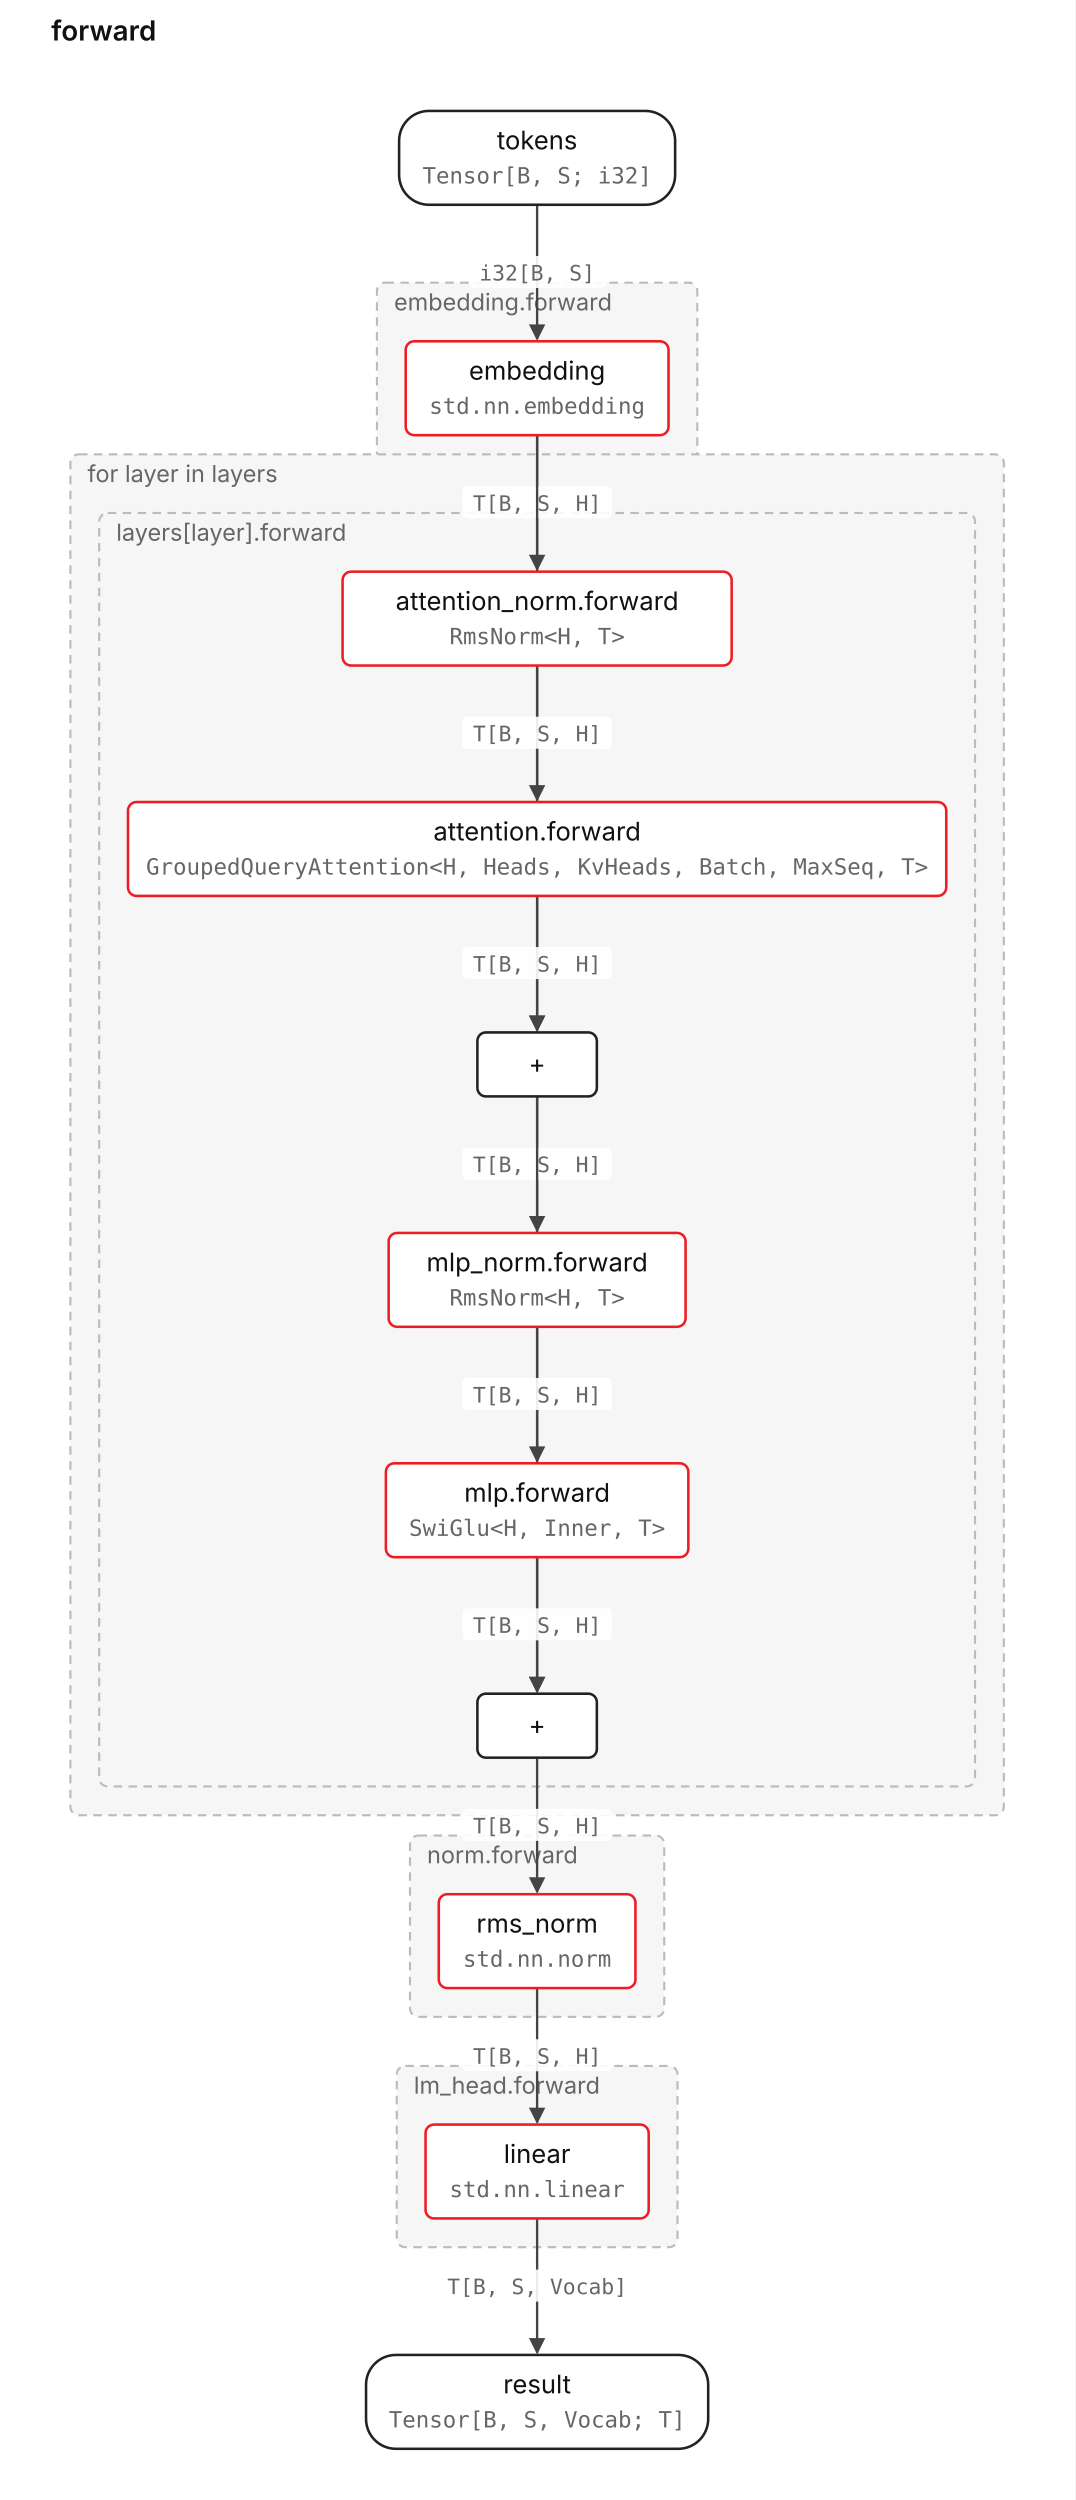
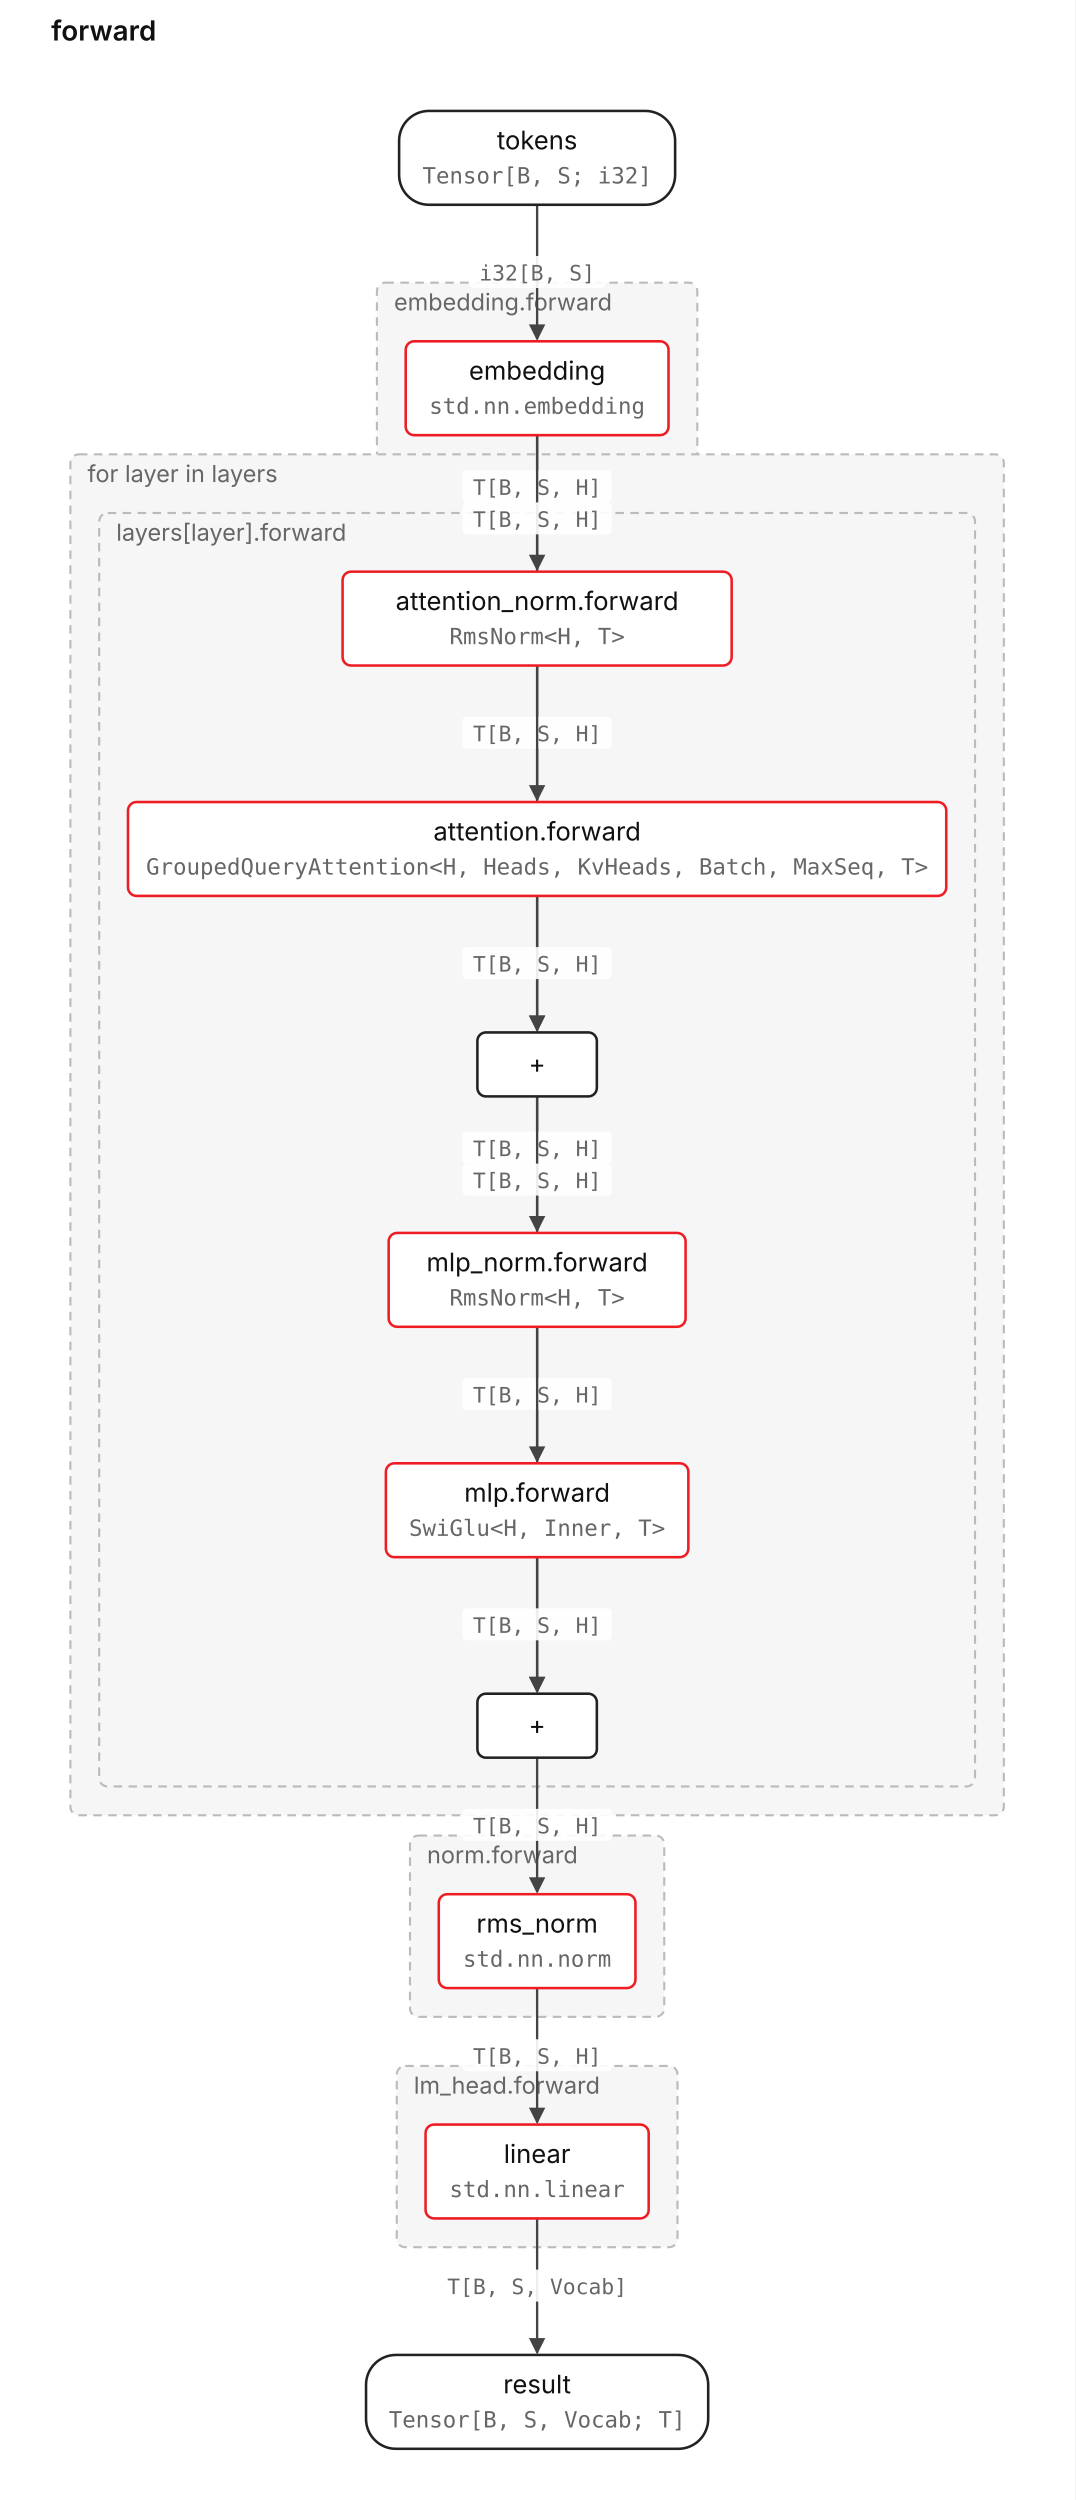
<svg xmlns="http://www.w3.org/2000/svg" width="504" height="1172" viewBox="0 0 504 1172" font-family="Inter, system-ui, sans-serif">
  <style>
.label{font-size:12px;fill:#111111}
.sub{font-size:10.5px;fill:#666666;font-family:'JetBrains Mono',ui-monospace,monospace}
.edge{font-size:10px;fill:#666666;font-family:'JetBrains Mono',ui-monospace,monospace}
.group{font-size:11px;fill:#666666}
.title{font-size:13px;font-weight:600;fill:#111111}
</style>
  <rect width="100%" height="100%" fill="#ffffff" />
  <defs>
    <marker id="arrow" viewBox="0 0 10 10" refX="9" refY="5" markerWidth="7" markerHeight="7" orient="auto-start-reverse">
      <path d="M 0 0 L 10 5 L 0 10 z" fill="#444444" />
    </marker>
  </defs>
  <text class="title" x="24.0" y="19">forward</text>
  <rect x="176.7" y="132.5" width="150.2" height="85.0" rx="4" fill="#f6f6f6" stroke="#bbbbbb" stroke-dasharray="4 3" />
  <text class="group" x="184.7" y="145.5">embedding.forward</text>
  <rect x="33.0" y="213.0" width="437.6" height="638.0" rx="4" fill="#f6f6f6" stroke="#bbbbbb" stroke-dasharray="4 3" />
  <text class="group" x="41.0" y="226.0">for layer in layers</text>
  <rect x="192.2" y="860.5" width="119.2" height="85.0" rx="4" fill="#f6f6f6" stroke="#bbbbbb" stroke-dasharray="4 3" />
  <text class="group" x="200.2" y="873.5">norm.forward</text>
  <rect x="186.0" y="968.5" width="131.6" height="85.0" rx="4" fill="#f6f6f6" stroke="#bbbbbb" stroke-dasharray="4 3" />
  <text class="group" x="194.0" y="981.5">lm_head.forward</text>
  <rect x="46.5" y="240.5" width="410.6" height="597.0" rx="4" fill="#f6f6f6" stroke="#bbbbbb" stroke-dasharray="4 3" />
  <text class="group" x="54.5" y="253.5">layers[layer].forward</text>
  <path d="M 251.8 96.0 C 251.8 128.0, 251.8 128.0, 251.8 159.0" fill="none" stroke="#444444" stroke-width="1.1" marker-end="url(#arrow)" />
  <rect x="219.9" y="120.0" width="63.8" height="15" rx="2" fill="#ffffff" opacity="0.9" />
  <text class="edge" x="251.8" y="131.5" text-anchor="middle">i32[B, S]</text>
  <path d="M 251.8 204.0 C 251.8 236.0, 251.8 236.0, 251.8 267.0" fill="none" stroke="#444444" stroke-width="1.1" marker-end="url(#arrow)" />
-   <rect x="216.8" y="228.0" width="70.0" height="15" rx="2" fill="#ffffff" opacity="0.9" />
-   <text class="edge" x="251.8" y="239.5" text-anchor="middle">T[B, S, H]</text>
+   <rect x="216.8" y="220.5" width="70.0" height="15" rx="2" fill="#ffffff" opacity="0.9" />
+   <text class="edge" x="251.8" y="232.0" text-anchor="middle">T[B, S, H]</text>
  <path d="M 251.8 312.0 C 251.8 344.0, 251.8 344.0, 251.8 375.0" fill="none" stroke="#444444" stroke-width="1.1" marker-end="url(#arrow)" />
  <rect x="216.8" y="336.0" width="70.0" height="15" rx="2" fill="#ffffff" opacity="0.9" />
  <text class="edge" x="251.8" y="347.5" text-anchor="middle">T[B, S, H]</text>
  <path d="M 251.8 204.0 C 251.8 344.0, 251.8 344.0, 251.8 483.0" fill="none" stroke="#444444" stroke-width="1.1" marker-end="url(#arrow)" />
-   <rect x="216.8" y="336.0" width="70.0" height="15" rx="2" fill="#ffffff" opacity="0.9" />
-   <text class="edge" x="251.8" y="347.5" text-anchor="middle">T[B, S, H]</text>
+   <rect x="216.8" y="235.5" width="70.0" height="15" rx="2" fill="#ffffff" opacity="0.9" />
+   <text class="edge" x="251.8" y="247.0" text-anchor="middle">T[B, S, H]</text>
  <path d="M 251.8 420.0 C 251.8 452.0, 251.8 452.0, 251.8 483.0" fill="none" stroke="#444444" stroke-width="1.1" marker-end="url(#arrow)" />
  <rect x="216.8" y="444.0" width="70.0" height="15" rx="2" fill="#ffffff" opacity="0.9" />
  <text class="edge" x="251.8" y="455.5" text-anchor="middle">T[B, S, H]</text>
  <path d="M 251.8 514.0 C 251.8 546.0, 251.8 546.0, 251.8 577.0" fill="none" stroke="#444444" stroke-width="1.1" marker-end="url(#arrow)" />
-   <rect x="216.8" y="538.0" width="70.0" height="15" rx="2" fill="#ffffff" opacity="0.9" />
-   <text class="edge" x="251.8" y="549.5" text-anchor="middle">T[B, S, H]</text>
+   <rect x="216.8" y="530.5" width="70.0" height="15" rx="2" fill="#ffffff" opacity="0.9" />
+   <text class="edge" x="251.8" y="542.0" text-anchor="middle">T[B, S, H]</text>
  <path d="M 251.8 622.0 C 251.8 654.0, 251.8 654.0, 251.8 685.0" fill="none" stroke="#444444" stroke-width="1.1" marker-end="url(#arrow)" />
  <rect x="216.8" y="646.0" width="70.0" height="15" rx="2" fill="#ffffff" opacity="0.9" />
  <text class="edge" x="251.8" y="657.5" text-anchor="middle">T[B, S, H]</text>
  <path d="M 251.8 514.0 C 251.8 654.0, 251.8 654.0, 251.8 793.0" fill="none" stroke="#444444" stroke-width="1.1" marker-end="url(#arrow)" />
-   <rect x="216.8" y="646.0" width="70.0" height="15" rx="2" fill="#ffffff" opacity="0.9" />
-   <text class="edge" x="251.8" y="657.5" text-anchor="middle">T[B, S, H]</text>
+   <rect x="216.8" y="545.5" width="70.0" height="15" rx="2" fill="#ffffff" opacity="0.9" />
+   <text class="edge" x="251.8" y="557.0" text-anchor="middle">T[B, S, H]</text>
  <path d="M 251.8 730.0 C 251.8 762.0, 251.8 762.0, 251.8 793.0" fill="none" stroke="#444444" stroke-width="1.1" marker-end="url(#arrow)" />
  <rect x="216.8" y="754.0" width="70.0" height="15" rx="2" fill="#ffffff" opacity="0.9" />
  <text class="edge" x="251.8" y="765.5" text-anchor="middle">T[B, S, H]</text>
  <path d="M 251.8 824.0 C 251.8 856.0, 251.8 856.0, 251.8 887.0" fill="none" stroke="#444444" stroke-width="1.1" marker-end="url(#arrow)" />
  <rect x="216.8" y="848.0" width="70.0" height="15" rx="2" fill="#ffffff" opacity="0.9" />
  <text class="edge" x="251.8" y="859.5" text-anchor="middle">T[B, S, H]</text>
  <path d="M 251.8 932.0 C 251.8 964.0, 251.8 964.0, 251.8 995.0" fill="none" stroke="#444444" stroke-width="1.1" marker-end="url(#arrow)" />
  <rect x="216.8" y="956.0" width="70.0" height="15" rx="2" fill="#ffffff" opacity="0.9" />
  <text class="edge" x="251.8" y="967.5" text-anchor="middle">T[B, S, H]</text>
  <path d="M 251.8 1040.0 C 251.8 1072.0, 251.8 1072.0, 251.8 1103.0" fill="none" stroke="#444444" stroke-width="1.1" marker-end="url(#arrow)" />
  <rect x="204.4" y="1064.0" width="94.8" height="15" rx="2" fill="#ffffff" opacity="0.9" />
  <text class="edge" x="251.8" y="1075.5" text-anchor="middle">T[B, S, Vocab]</text>
  <rect x="187.1" y="52.0" width="129.4" height="44.0" rx="14" fill="#ffffff" stroke="#222222" stroke-width="1.2" />
  <text class="label" x="251.8" y="70.0" text-anchor="middle">tokens</text>
  <text class="sub" x="251.8" y="86.0" text-anchor="middle">Tensor[B, S; i32]</text>
  <rect x="190.2" y="160.0" width="123.2" height="44.0" rx="4" fill="#ffffff" stroke="hsl(358, 85%, 52%)" stroke-width="1.2" />
  <text class="label" x="251.8" y="178.0" text-anchor="middle">embedding</text>
  <text class="sub" x="251.8" y="194.0" text-anchor="middle">std.nn.embedding</text>
  <rect x="160.6" y="268.0" width="182.4" height="44.0" rx="4" fill="#ffffff" stroke="hsl(358, 85%, 52%)" stroke-width="1.2" />
  <text class="label" x="251.8" y="286.0" text-anchor="middle">attention_norm.forward</text>
  <text class="sub" x="251.8" y="302.0" text-anchor="middle">RmsNorm&lt;H, T&gt;</text>
  <rect x="60.0" y="376.0" width="383.6" height="44.0" rx="4" fill="#ffffff" stroke="hsl(358, 85%, 52%)" stroke-width="1.2" />
  <text class="label" x="251.8" y="394.0" text-anchor="middle">attention.forward</text>
  <text class="sub" x="251.8" y="410.0" text-anchor="middle">GroupedQueryAttention&lt;H, Heads, KvHeads, Batch, MaxSeq, T&gt;</text>
  <rect x="223.8" y="484.0" width="56.0" height="30.0" rx="4" fill="#ffffff" stroke="#222222" stroke-width="1.2" />
  <text class="label" x="251.8" y="503.0" text-anchor="middle">+</text>
  <rect x="182.2" y="578.0" width="139.2" height="44.0" rx="4" fill="#ffffff" stroke="hsl(358, 85%, 52%)" stroke-width="1.2" />
  <text class="label" x="251.8" y="596.0" text-anchor="middle">mlp_norm.forward</text>
  <text class="sub" x="251.8" y="612.0" text-anchor="middle">RmsNorm&lt;H, T&gt;</text>
  <rect x="180.9" y="686.0" width="141.8" height="44.0" rx="4" fill="#ffffff" stroke="hsl(358, 85%, 52%)" stroke-width="1.2" />
  <text class="label" x="251.8" y="704.0" text-anchor="middle">mlp.forward</text>
  <text class="sub" x="251.8" y="720.0" text-anchor="middle">SwiGlu&lt;H, Inner, T&gt;</text>
  <rect x="223.8" y="794.0" width="56.0" height="30.0" rx="4" fill="#ffffff" stroke="#222222" stroke-width="1.2" />
  <text class="label" x="251.8" y="813.0" text-anchor="middle">+</text>
  <rect x="205.7" y="888.0" width="92.2" height="44.0" rx="4" fill="#ffffff" stroke="hsl(358, 85%, 52%)" stroke-width="1.2" />
  <text class="label" x="251.8" y="906.0" text-anchor="middle">rms_norm</text>
  <text class="sub" x="251.8" y="922.0" text-anchor="middle">std.nn.norm</text>
  <rect x="199.5" y="996.0" width="104.6" height="44.0" rx="4" fill="#ffffff" stroke="hsl(358, 85%, 52%)" stroke-width="1.2" />
  <text class="label" x="251.8" y="1014.0" text-anchor="middle">linear</text>
  <text class="sub" x="251.8" y="1030.0" text-anchor="middle">std.nn.linear</text>
  <rect x="171.6" y="1104.0" width="160.4" height="44.0" rx="14" fill="#ffffff" stroke="#222222" stroke-width="1.2" />
  <text class="label" x="251.8" y="1122.0" text-anchor="middle">result</text>
  <text class="sub" x="251.8" y="1138.0" text-anchor="middle">Tensor[B, S, Vocab; T]</text>
</svg>
